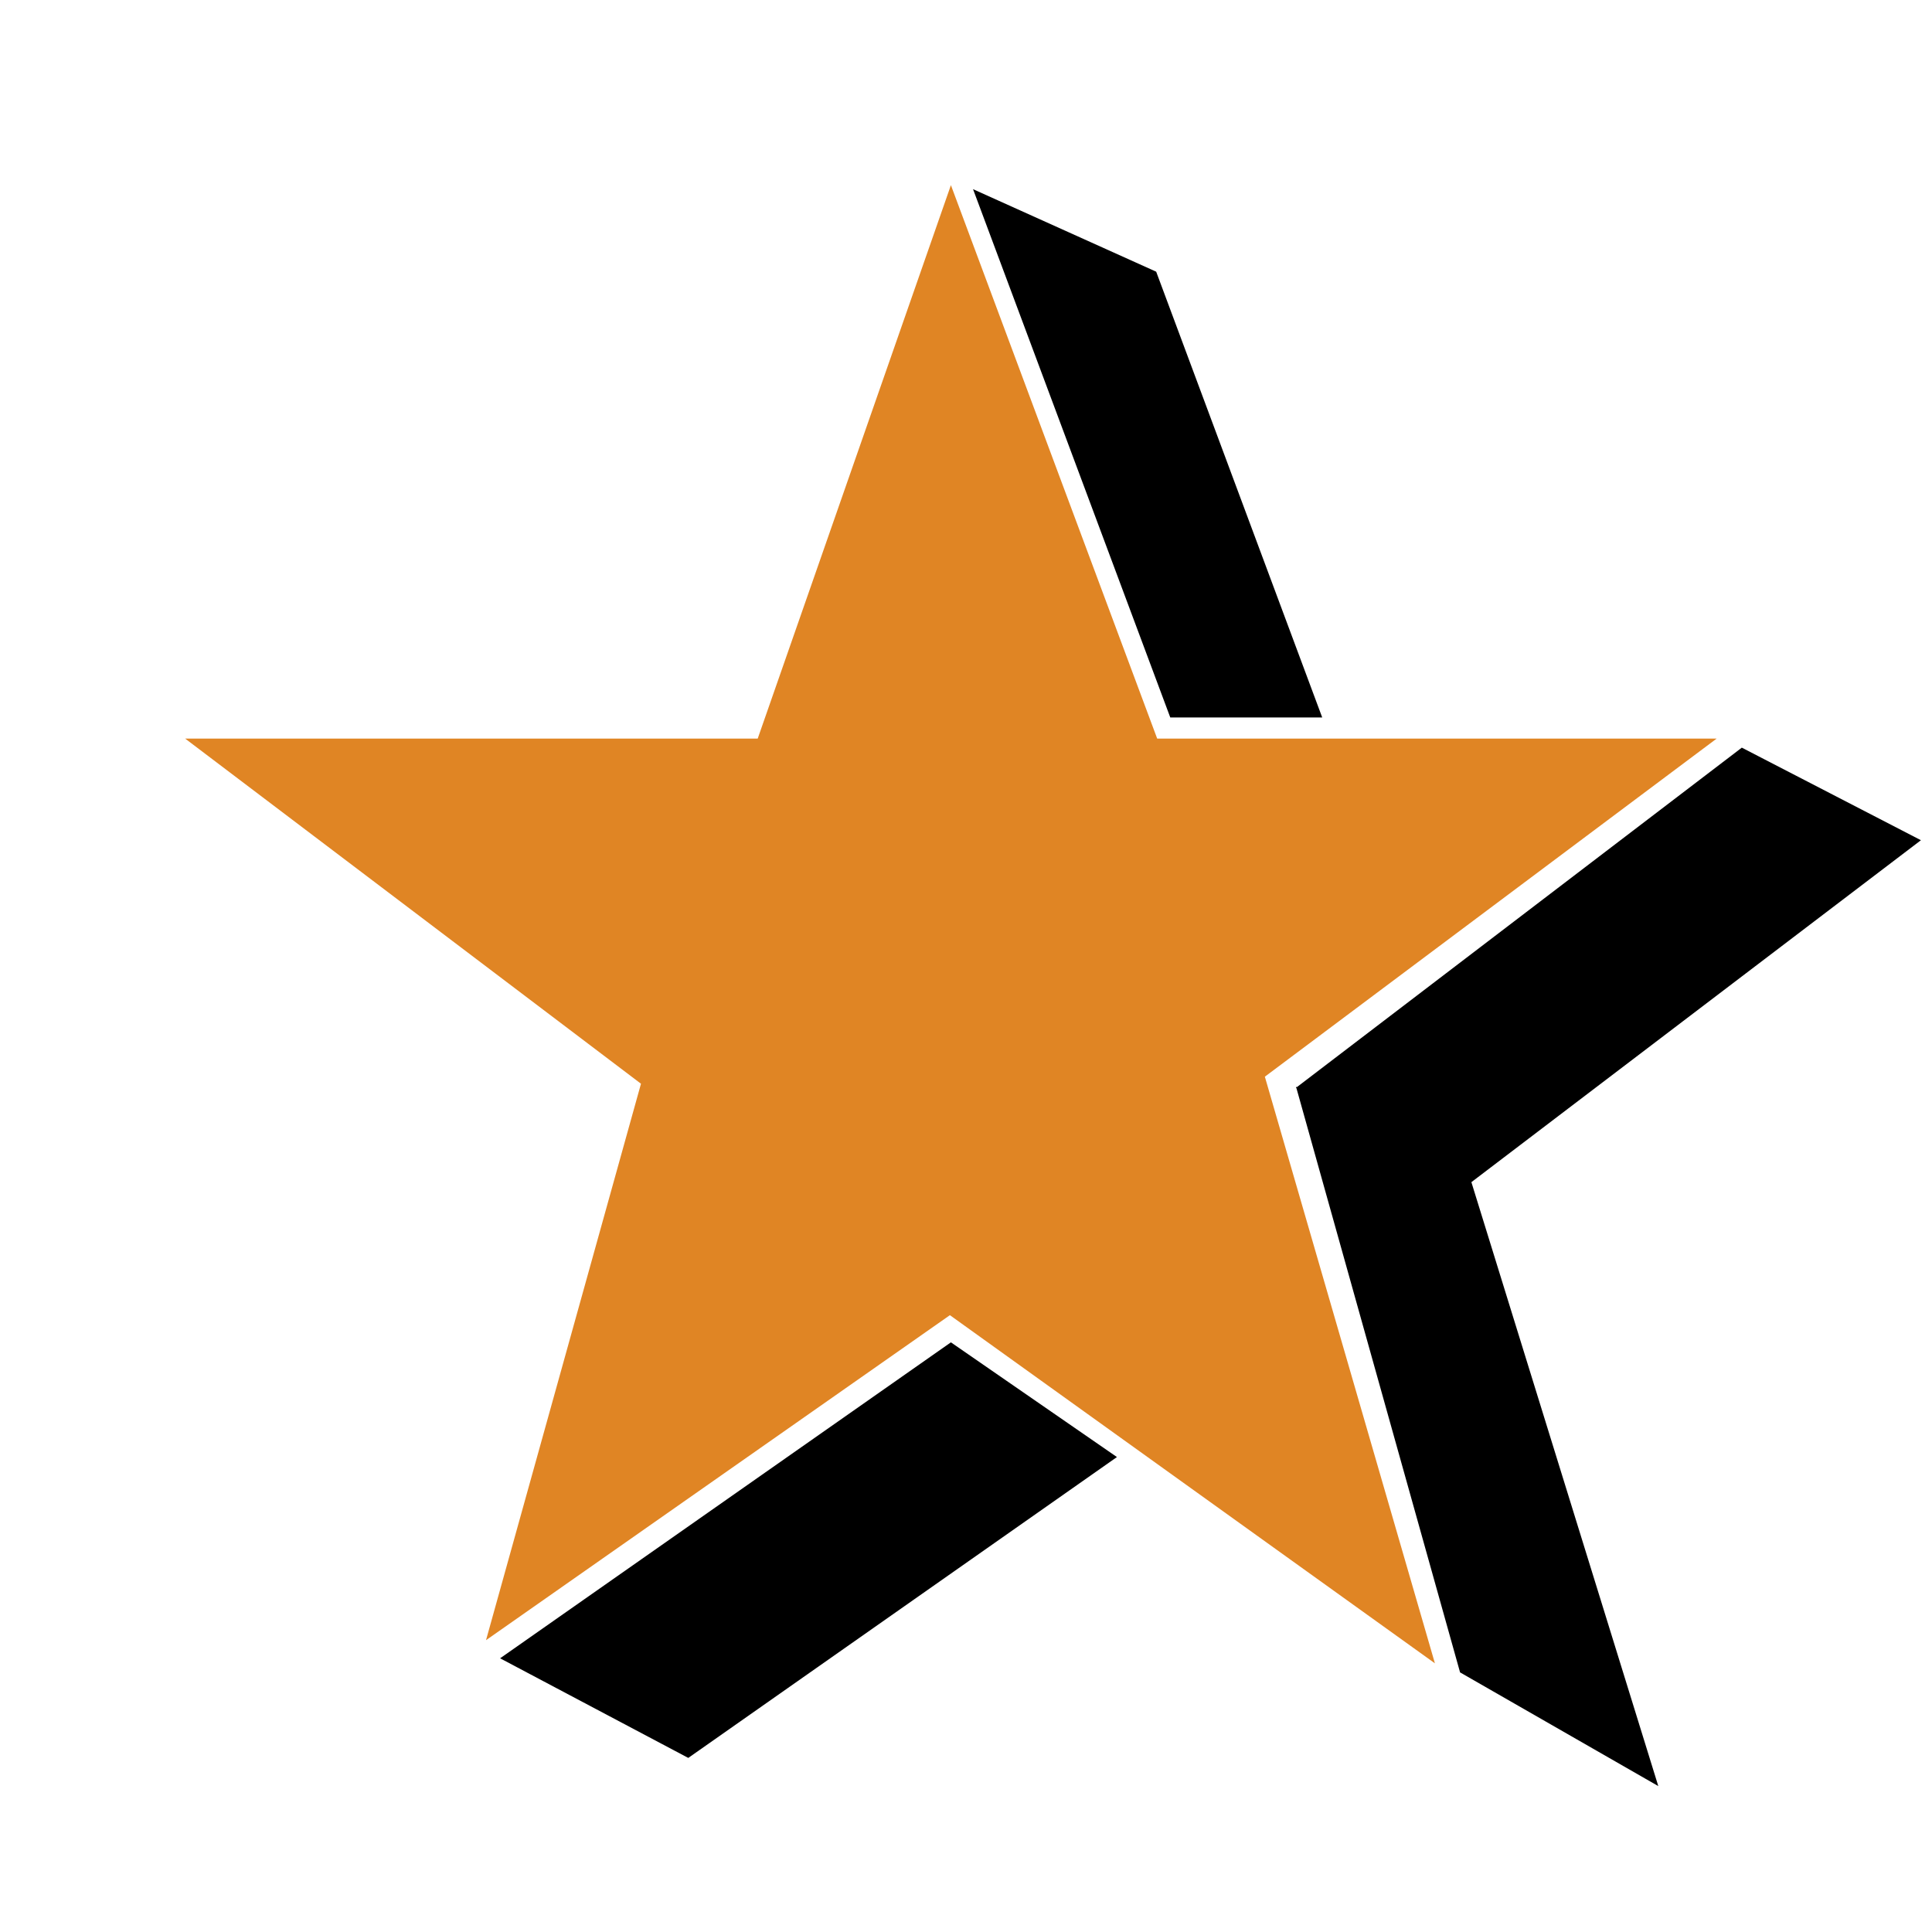
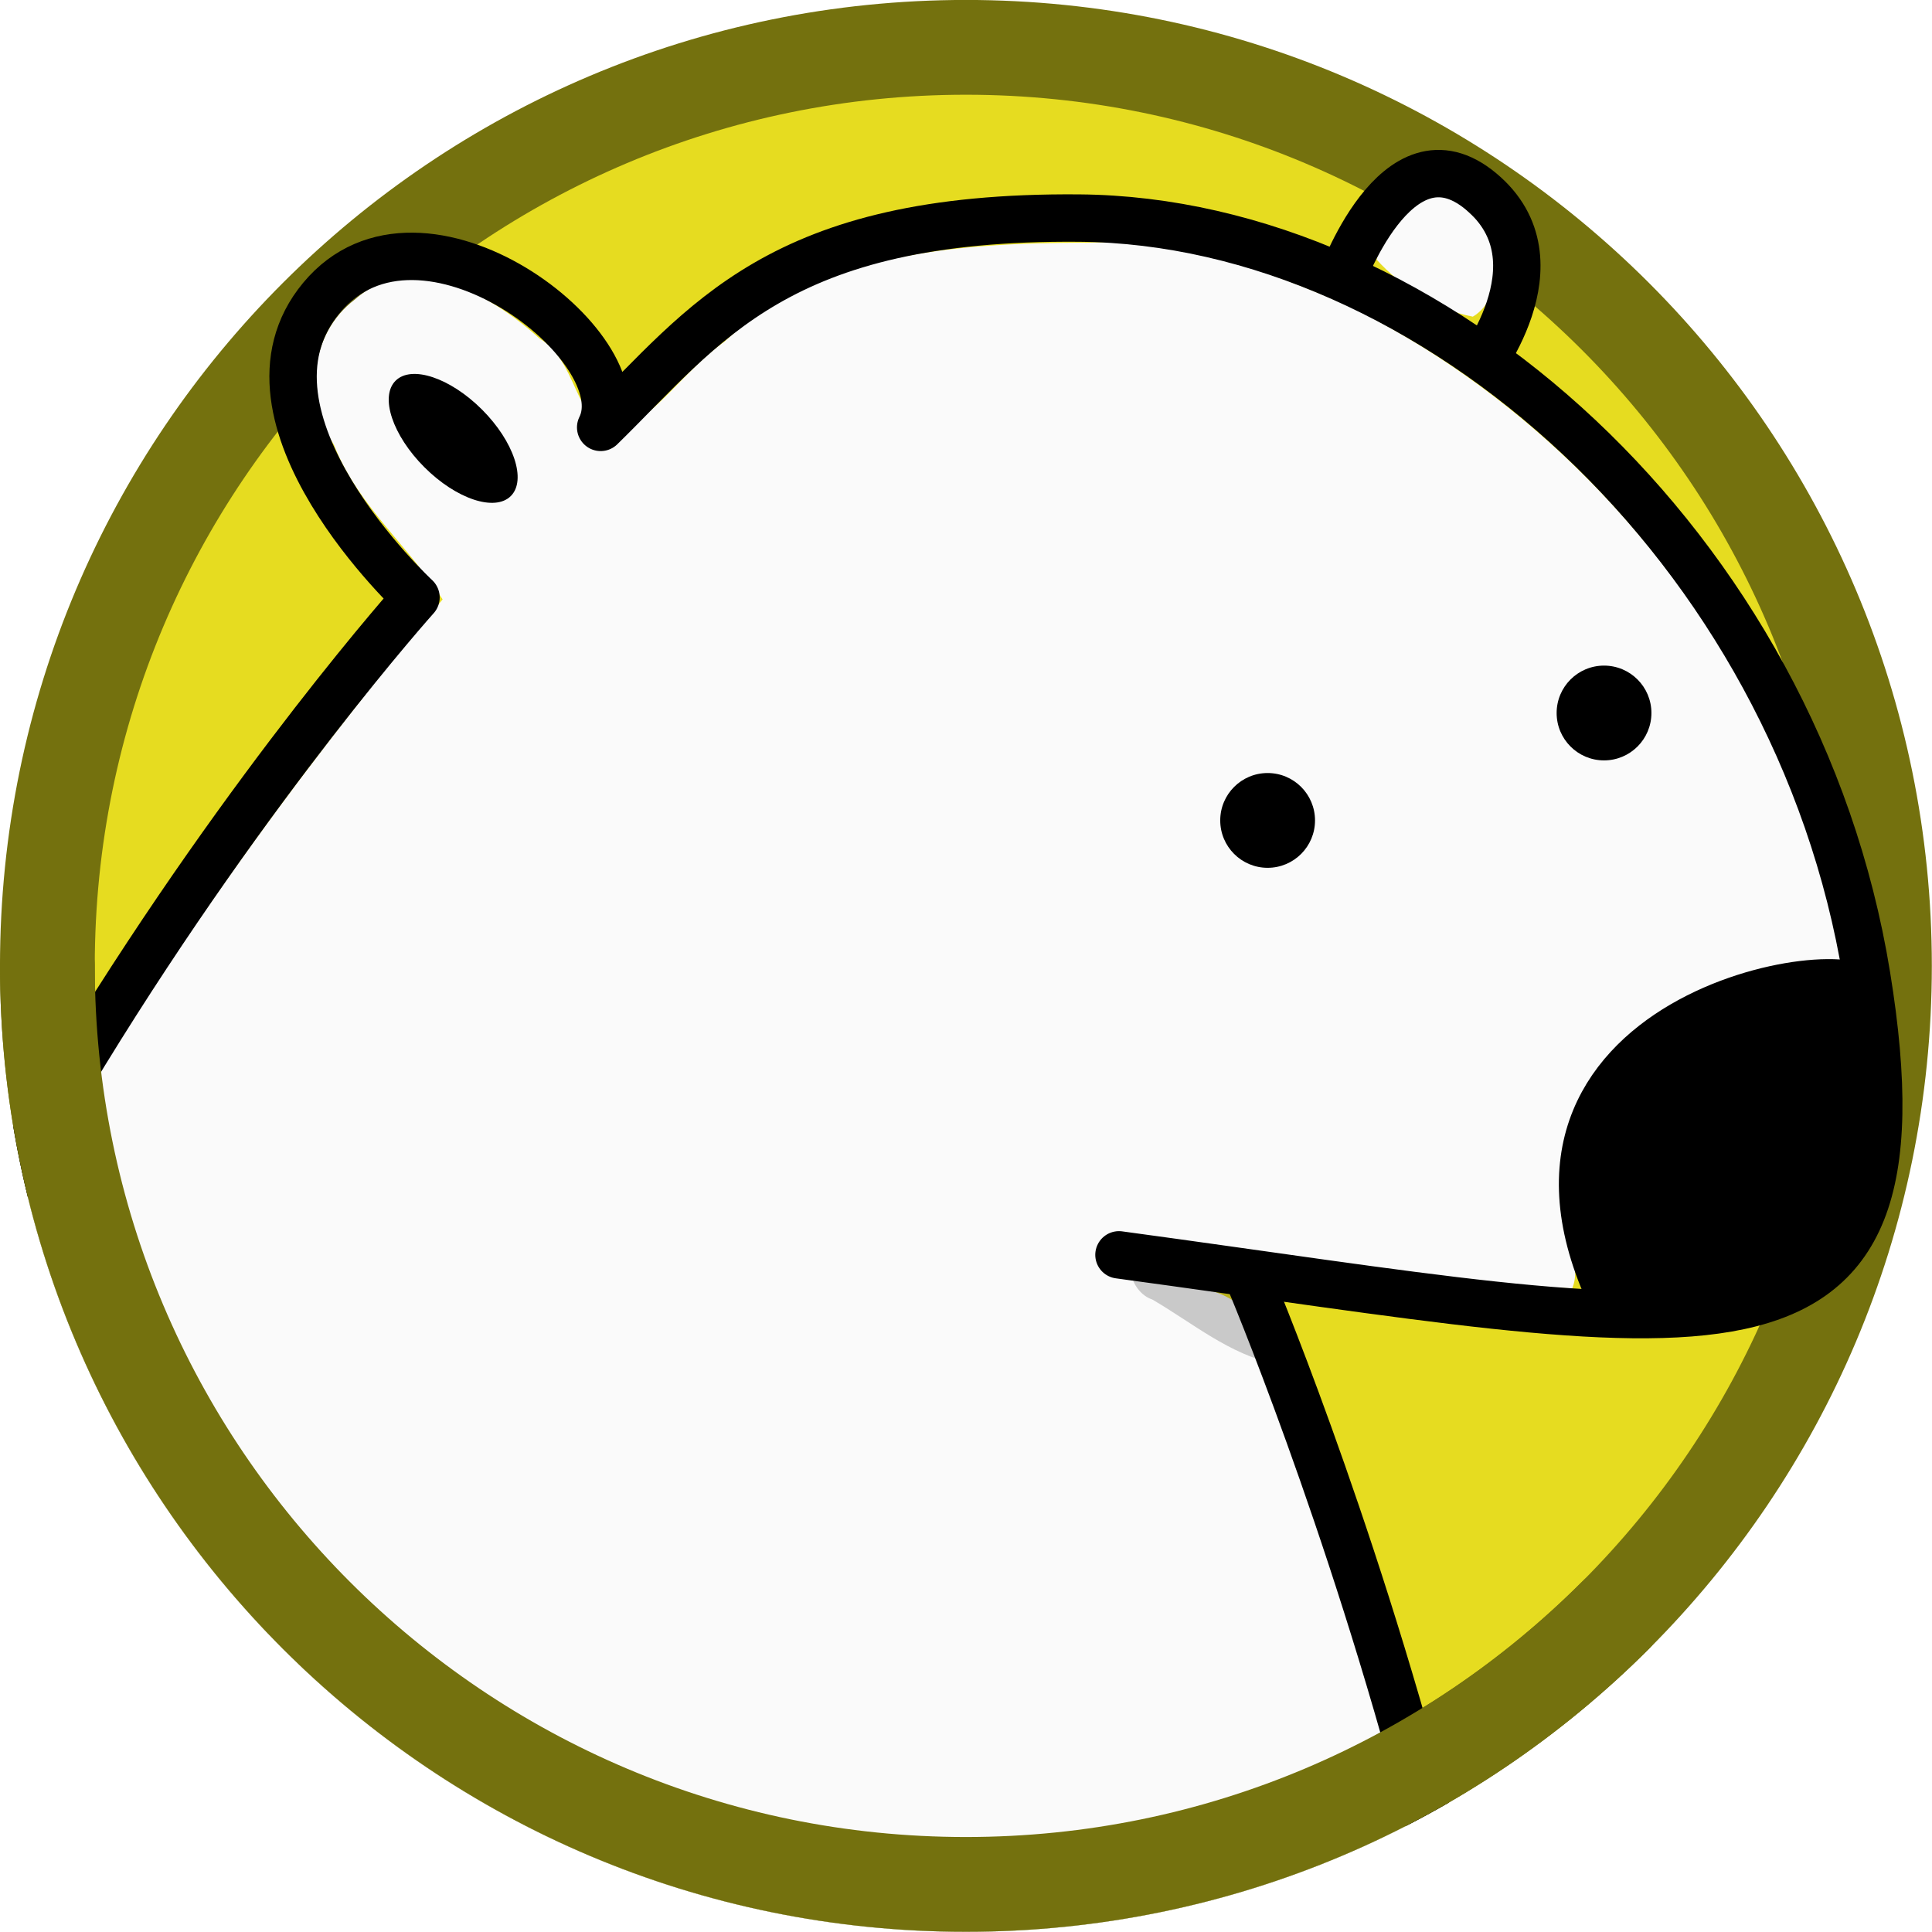
- <svg xmlns="http://www.w3.org/2000/svg" xml:space="preserve" viewBox="0 0 192 192">
-   <path fill="#e08524" d="M75.3 73.4H18.4l45.3 34.3L48.3 163l46.1-32.3 48.2 34.6-16.9-58.3 44.9-33.6H115l-20.5-55-19.2 55z" />
-   <path d="m96.7 18.8 18.2 8.2 16.5 44.3h-15.1L96.7 18.8zm-47 146 18.7 9.9 42.6-29.9-16.5-11.4-44.8 31.4zm79.1-56.8 17.4 9.4 18.6 60.1-19.7-11.3-16.3-58.2z" />
-   <path d="m173.1 74.3 17.8 9.2-44.7 34-17.4-9.4 44.3-33.8z" />
+ <svg xmlns="http://www.w3.org/2000/svg" width="24.46mm" height="24.46mm" viewBox="0 0 24.46 24.46" version="1.1" id="svg1">
+   <defs id="defs1">
+     <clipPath clipPathUnits="userSpaceOnUse" id="clipPath72-8">
+       <circle style="fill:#e62020;fill-opacity:1;stroke:none;stroke-width:1.2;stroke-linecap:round;stroke-linejoin:round;stroke-dasharray:none;stroke-dashoffset:9.524;stroke-opacity:1" id="circle72-7" cx="41.495" cy="125.216" r="12.229" />
+     </clipPath>
+   </defs>
+   <g id="g72-9" transform="translate(-12.65712,-501.0506)" style="display:inline">
+     <circle style="fill:#e6dc20;fill-opacity:1;stroke:#74710e;stroke-width:1.2;stroke-linecap:round;stroke-linejoin:round;stroke-dasharray:none;stroke-dashoffset:9.524;stroke-opacity:1" id="path72-3-1" cx="24.886" cy="513.279" r="11.629" />
+     <g id="g7-0-5" transform="translate(-16.60917,388.0635)" clip-path="url(#clipPath72-8)">
+       <path style="display:inline;fill:#fafafa;fill-opacity:1;stroke:none;stroke-width:0.6;stroke-linecap:round;stroke-dasharray:none;stroke-opacity:1" d="m 43.004,116.059 c -1.588,0.007 -3.339,0.113 -4.567,1.255 -0.5,0.352 -0.857,0.94 -1.41,1.193 -0.498,-0.238 -0.454,-0.945 -0.93,-1.234 -0.596,-0.542 -1.612,-1.138 -2.338,-0.494 -0.575,0.436 -0.636,1.251 -0.265,1.839 0.295,0.762 0.958,1.295 1.376,1.958 -3.3,3.959 -6.176,8.385 -7.792,13.313 -0.719,2.141 -1.11,4.391 -1.052,6.652 -0.07,3.368 0.525,6.815 2.126,9.804 0.528,0.867 1.086,1.813 1.984,2.338 0.291,0.076 0.755,0.278 0.975,0.086 -0.142,-0.411 -0.652,-0.797 -0.557,-1.265 0.306,-0.371 0.606,0.253 0.741,0.481 0.289,0.503 0.762,1.005 1.401,0.897 0.252,-0.058 0.716,0.118 0.849,-0.146 -0.296,-0.458 -0.909,-0.872 -0.842,-1.483 0.265,-0.332 0.579,0.164 0.68,0.387 0.314,0.383 0.708,0.919 1.244,0.925 0.7,-0.166 1.22,-0.983 0.818,-1.651 -0.828,-1.785 -1.82,-3.521 -2.165,-5.485 -0.536,-2.411 -0.37,-4.907 -0.387,-7.369 0.072,-0.35 -0.141,-0.986 0.311,-1.115 0.382,0.071 0.155,0.62 0.225,0.885 -0.058,3.391 -0.211,6.941 1.213,10.109 0.427,1.212 1.333,2.26 1.477,3.562 0.025,1.112 -1.154,1.708 -2.121,1.784 -1.156,0.176 -2.356,0.047 -3.512,0.14 0.222,1.353 0.783,2.694 1.623,3.791 0.079,0.252 0.584,0.126 0.398,0.452 -0.371,0.522 -0.152,1.276 0.441,1.518 1.382,0.624 2.951,0.558 4.432,0.704 0.572,0.016 1.165,0.079 1.726,0.011 -0.13,-0.489 -0.814,-0.562 -1.044,-0.999 -0.07,-0.41 0.493,-0.284 0.686,-0.112 0.486,0.234 0.706,0.755 1.084,1.09 0.349,0.056 0.836,0.149 1.122,-0.105 0.045,-0.449 -0.471,-0.777 -0.815,-0.976 -0.401,-0.02 -0.287,-0.723 0.116,-0.531 0.696,0.2 1.093,0.865 1.436,1.443 0.413,0.115 0.65,-0.473 0.478,-0.798 -0.188,-0.778 -0.909,-1.196 -1.367,-1.784 -0.253,-0.661 0.567,-1.051 0.955,-1.44 0.631,-0.523 1.046,-1.232 1.441,-1.931 0.141,-0.271 0.592,-0.131 0.47,0.18 -0.436,1.163 -1.34,2.089 -2.326,2.818 0.169,0.477 0.733,0.805 1.01,1.267 0.179,0.17 0.33,0.866 0.516,0.365 0.162,-0.486 0.701,-0.033 0.984,0.08 0.22,0.167 0.364,-0.061 0.262,-0.265 0.316,-0.366 0.889,0.038 1.15,0.311 0.085,0.188 0.529,0.324 0.391,-0.002 -0.339,-0.691 -1.013,-1.079 -1.623,-1.493 -0.34,-0.464 0.191,-1.011 0.379,-1.434 1.457,-2.617 2.41,-5.478 3.354,-8.31 0.691,-2.308 0.473,-4.77 0.175,-7.126 -0.582,-3.668 -1.687,-7.244 -3.053,-10.69 -0.478,-0.318 -1.186,-0.128 -1.663,-0.443 -0.175,-0.337 0.215,-0.464 0.473,-0.344 1.824,0.153 3.643,0.57 5.474,0.626 0.134,-0.315 -0.134,-0.687 -0.085,-1.032 -0.163,-1.31 0.968,-2.316 2.136,-2.665 0.428,-0.198 0.986,-0.166 1.35,-0.429 -0.605,-3.523 -2.994,-6.696 -6.188,-8.29 -1.055,-0.474 -2.205,-0.878 -3.378,-0.821 z m -8.455,1.706 c 0.609,0.114 1.186,0.677 1.25,1.301 -0.133,0.466 -0.694,0.205 -0.93,-0.033 -0.356,-0.262 -0.818,-0.799 -0.518,-1.242 0.063,-0.025 0.132,-0.031 0.198,-0.027 z m 15.055,3.704 c 0.438,0.026 0.773,0.593 0.372,0.914 -0.394,0.522 -1.344,-0.217 -0.84,-0.695 0.119,-0.127 0.288,-0.228 0.468,-0.219 z m -4.236,1.348 c 0.646,0.017 0.675,1.093 0.021,1.084 -0.791,0.128 -0.804,-1.178 -0.021,-1.084 z" id="path13-8-4-5-5" />
+       <path style="display:inline;fill:#fafafa;fill-opacity:1;stroke:none;stroke-width:0.6;stroke-linecap:round;stroke-dasharray:none;stroke-opacity:1" d="m 47.466,115.421 c -0.328,0.164 -0.693,0.486 -0.771,0.853 0.309,0.34 0.764,0.638 1.218,0.722 0.405,-0.238 0.344,-0.949 0.025,-1.253 -0.136,-0.122 -0.28,-0.3 -0.473,-0.323 z" id="path15-1-3-2-5" />
+       <path style="display:inline;fill:#fafafa;fill-opacity:1;stroke:none;stroke-width:0.6;stroke-linecap:round;stroke-dasharray:none;stroke-opacity:1" d="m 47.912,148.941 c -0.375,0.309 -0.368,0.922 -0.592,1.339 -0.152,0.521 -0.449,1.025 -0.531,1.553 0.316,0.11 0.633,-0.272 0.916,-0.397 0.6,-0.328 0.728,-1.077 0.517,-1.681 -0.101,-0.231 -0.068,-0.692 -0.311,-0.814 z" id="path14-1-2-2-8" />
+       <path style="fill:none;stroke:#000000;stroke-width:0.6;stroke-linecap:round;stroke-linejoin:round" d="m 33.212,137.203 c -0.757,11.106 2.524,12.116 2.65,14.262 0.126,2.146 -4.922,1.767 -5.806,1.514 -0.883,-0.252 -4.796,-4.543 -4.291,-13.883 0.505,-9.339 8.768,-18.545 8.768,-18.545 0,0 -2.458,-2.279 -1.196,-3.794 1.262,-1.514 4.039,0.631 3.534,1.641 1.33,-1.301 2.237,-2.682 6.058,-2.65 4.471,0.037 9.087,4.165 9.97,9.592 0.883,5.427 -2.019,4.543 -9.466,3.534" id="path1-3-2-73-2" />
+       <path style="fill:none;stroke:#000000;stroke-width:0.6;stroke-linecap:round" d="m 45.084,129.186 c 0,0 5.041,11.93 2.895,18.366 -2.146,6.437 -3.155,7.951 -3.66,8.708 -0.505,0.757 0.126,0.631 0.631,1.01 0.505,0.379 1.893,1.767 0.126,2.019 -1.767,0.252 -2.398,0 -2.398,0" id="path2-0-1-7-9" />
+       <path style="fill:none;stroke:#000000;stroke-width:0.6;stroke-linecap:round" d="m 30.183,153.232 c 0.144,1.82 1.489,4.243 2.019,4.417 0,0 -1.136,1.893 2.398,2.272 3.534,0.379 5.553,0.379 7.068,0.126 1.514,-0.252 0.781,-1.871 -0.379,-2.777 -1.084,-0.846 1.01,-0.757 2.146,-3.408" id="path3-7-1-9-8" />
+       <path style="fill:none;stroke:#000000;stroke-width:0.6" d="m 46.231,116.57 c 0,0 0.714,-2.053 1.785,-1.16 1.071,0.892 -0.089,2.32 -0.089,2.32" id="path5-2-1-02-2" />
+       <path style="fill:none;stroke:#000000;stroke-width:0.6;stroke-linecap:round" d="m 52.924,125.584 c -0.18,-0.54 -5.036,0.242 -3.213,3.927" id="path6-3-2-3-0" />
+       <circle style="fill:#000000;fill-opacity:1;stroke:none;stroke-width:0.6" id="path7-5-3-9-7" cx="45.315" cy="123.374" r="0.6" />
+       <ellipse style="fill:#000000;fill-opacity:1;stroke:none;stroke-width:0.6" id="path7-0-8-3-97-4" cx="108.57" cy="59.067" rx="1.032" ry="0.516" transform="rotate(45)" />
+       <circle style="fill:#000000;fill-opacity:1;stroke:none;stroke-width:0.6" id="path7-6-3-0-0-8" cx="49.574" cy="122.014" r="0.6" />
+       <path style="fill:none;stroke:#000000;stroke-width:0.6;stroke-linecap:round" d="m 30.792,151.643 c 0.357,0.982 1.205,1.472 1.205,1.472" id="path8-5-0-39-5" />
+       <path style="fill:none;stroke:#000000;stroke-width:0.6;stroke-linecap:round" d="m 32.934,151.375 c 0.268,0.892 1.339,1.428 1.339,1.428" id="path9-6-4-8-8" />
+       <path style="fill:none;stroke:#000000;stroke-width:0.6;stroke-linecap:round" d="m 38.288,158.872 c 0.892,0.268 1.249,1.249 1.249,1.249" id="path10-1-5-6-3" />
+       <path style="fill:none;stroke:#000000;stroke-width:0.6;stroke-linecap:round" d="m 40.111,158.492 c 0.892,0.268 1.249,1.249 1.249,1.249" id="path10-2-7-7-5-0" />
+       <path style="fill:none;stroke:#000000;stroke-width:0.6;stroke-linecap:round" d="m 43.124,158.418 c 0.7,0.173 0.979,0.807 0.979,0.807" id="path10-2-6-92-0-76-6" />
+       <path style="fill:none;stroke:#000000;stroke-width:0.6;stroke-linecap:round" d="m 44.382,158.278 c 0.7,0.173 0.979,0.807 0.979,0.807" id="path10-2-6-9-4-1-2-2" />
+       <path style="fill:none;stroke:#000000;stroke-width:0.6" d="m 46.052,152.535 c 2.856,-1.071 3.034,-1.517 1.874,-4.641" id="path11-8-8-7-2" />
+       <path style="fill:#000000;fill-opacity:0.198;stroke:none;stroke-width:0.1;stroke-linecap:round;stroke-dasharray:none;stroke-opacity:1" d="m 33.109,153.132 c -0.948,0.054 -1.93,0.018 -2.853,0.243 -0.035,0.324 0.038,0.889 0.409,1.024 1.061,-0.17 2.12,-0.531 3.067,-1.04 0.207,-0.341 -0.505,-0.186 -0.622,-0.227 z" id="path21-3-6-0-5" />
+       <path style="fill:#000000;fill-opacity:0.198;stroke:none;stroke-width:0.1;stroke-linecap:round;stroke-dasharray:none;stroke-opacity:1" d="m 42.337,155.665 c -0.214,0.145 -0.374,0.387 -0.572,0.563 -0.154,0.18 -0.362,0.302 -0.484,0.517 -0.03,0.186 0.116,0.338 0.197,0.479 0.204,0.276 0.413,0.552 0.646,0.793 0.157,0.04 0.117,-0.198 0.121,-0.309 -0.037,-0.607 0.077,-1.216 0.174,-1.815 0.017,-0.089 0.036,-0.233 -0.081,-0.228 z" id="path22-9-3-3-2" />
+       <path style="fill:#000000;fill-opacity:0.198;stroke:none;stroke-width:0.1;stroke-linecap:round;stroke-dasharray:none;stroke-opacity:1" d="m 47.44,149.505 c -0.168,0.066 -0.162,0.33 -0.239,0.482 -0.198,0.664 -0.481,1.299 -0.614,1.987 0.013,0.198 0.235,0.136 0.351,0.114 0.313,-0.108 0.56,-0.379 0.848,-0.548 0.121,-0.059 0.128,-0.215 0.081,-0.338 -0.113,-0.544 -0.191,-1.099 -0.323,-1.636 -0.021,-0.04 -0.062,-0.066 -0.103,-0.06 z" id="path23-6-0-9-2" />
+       <path style="fill:#000000;fill-opacity:0.198;stroke:none;stroke-width:0.1;stroke-linecap:round;stroke-dasharray:none;stroke-opacity:1" d="m 43.833,128.887 c -0.4,-0.008 -0.249,0.465 0.021,0.552 0.503,0.292 0.991,0.706 1.567,0.816 0.344,-0.184 -0.037,-0.625 -0.118,-0.88 -0.344,-0.401 -0.981,-0.429 -1.47,-0.488 z" id="path24-4-9-99-7" />
+       <path style="fill:#000000;fill-opacity:1;stroke:none;stroke-width:0.1;stroke-linecap:round;stroke-linejoin:round;stroke-dasharray:none;stroke-opacity:1" d="m 52.267,125.681 c -1.048,0.105 -2.183,0.629 -2.602,1.658 -0.214,0.676 -0.069,1.447 0.276,2.047 0.682,0.004 1.414,-0.04 2.021,-0.385 0.66,-0.396 0.865,-1.234 0.815,-1.956 -0.029,-0.446 0.059,-0.923 -0.117,-1.346 -0.091,-0.107 -0.272,-0.003 -0.394,-0.018 z" id="path25-7-6-1-1" />
+     </g>
+     <path style="fill:none;stroke:#74710e;stroke-width:1.2;stroke-linecap:round;stroke-linejoin:round;stroke-dashoffset:9.524" d="m 33.109,521.502 c -2.104,2.104 -5.012,3.406 -8.223,3.406 -6.422,0 -11.629,-5.206 -11.629,-11.629" id="path72-5" />
+   </g>
</svg>
